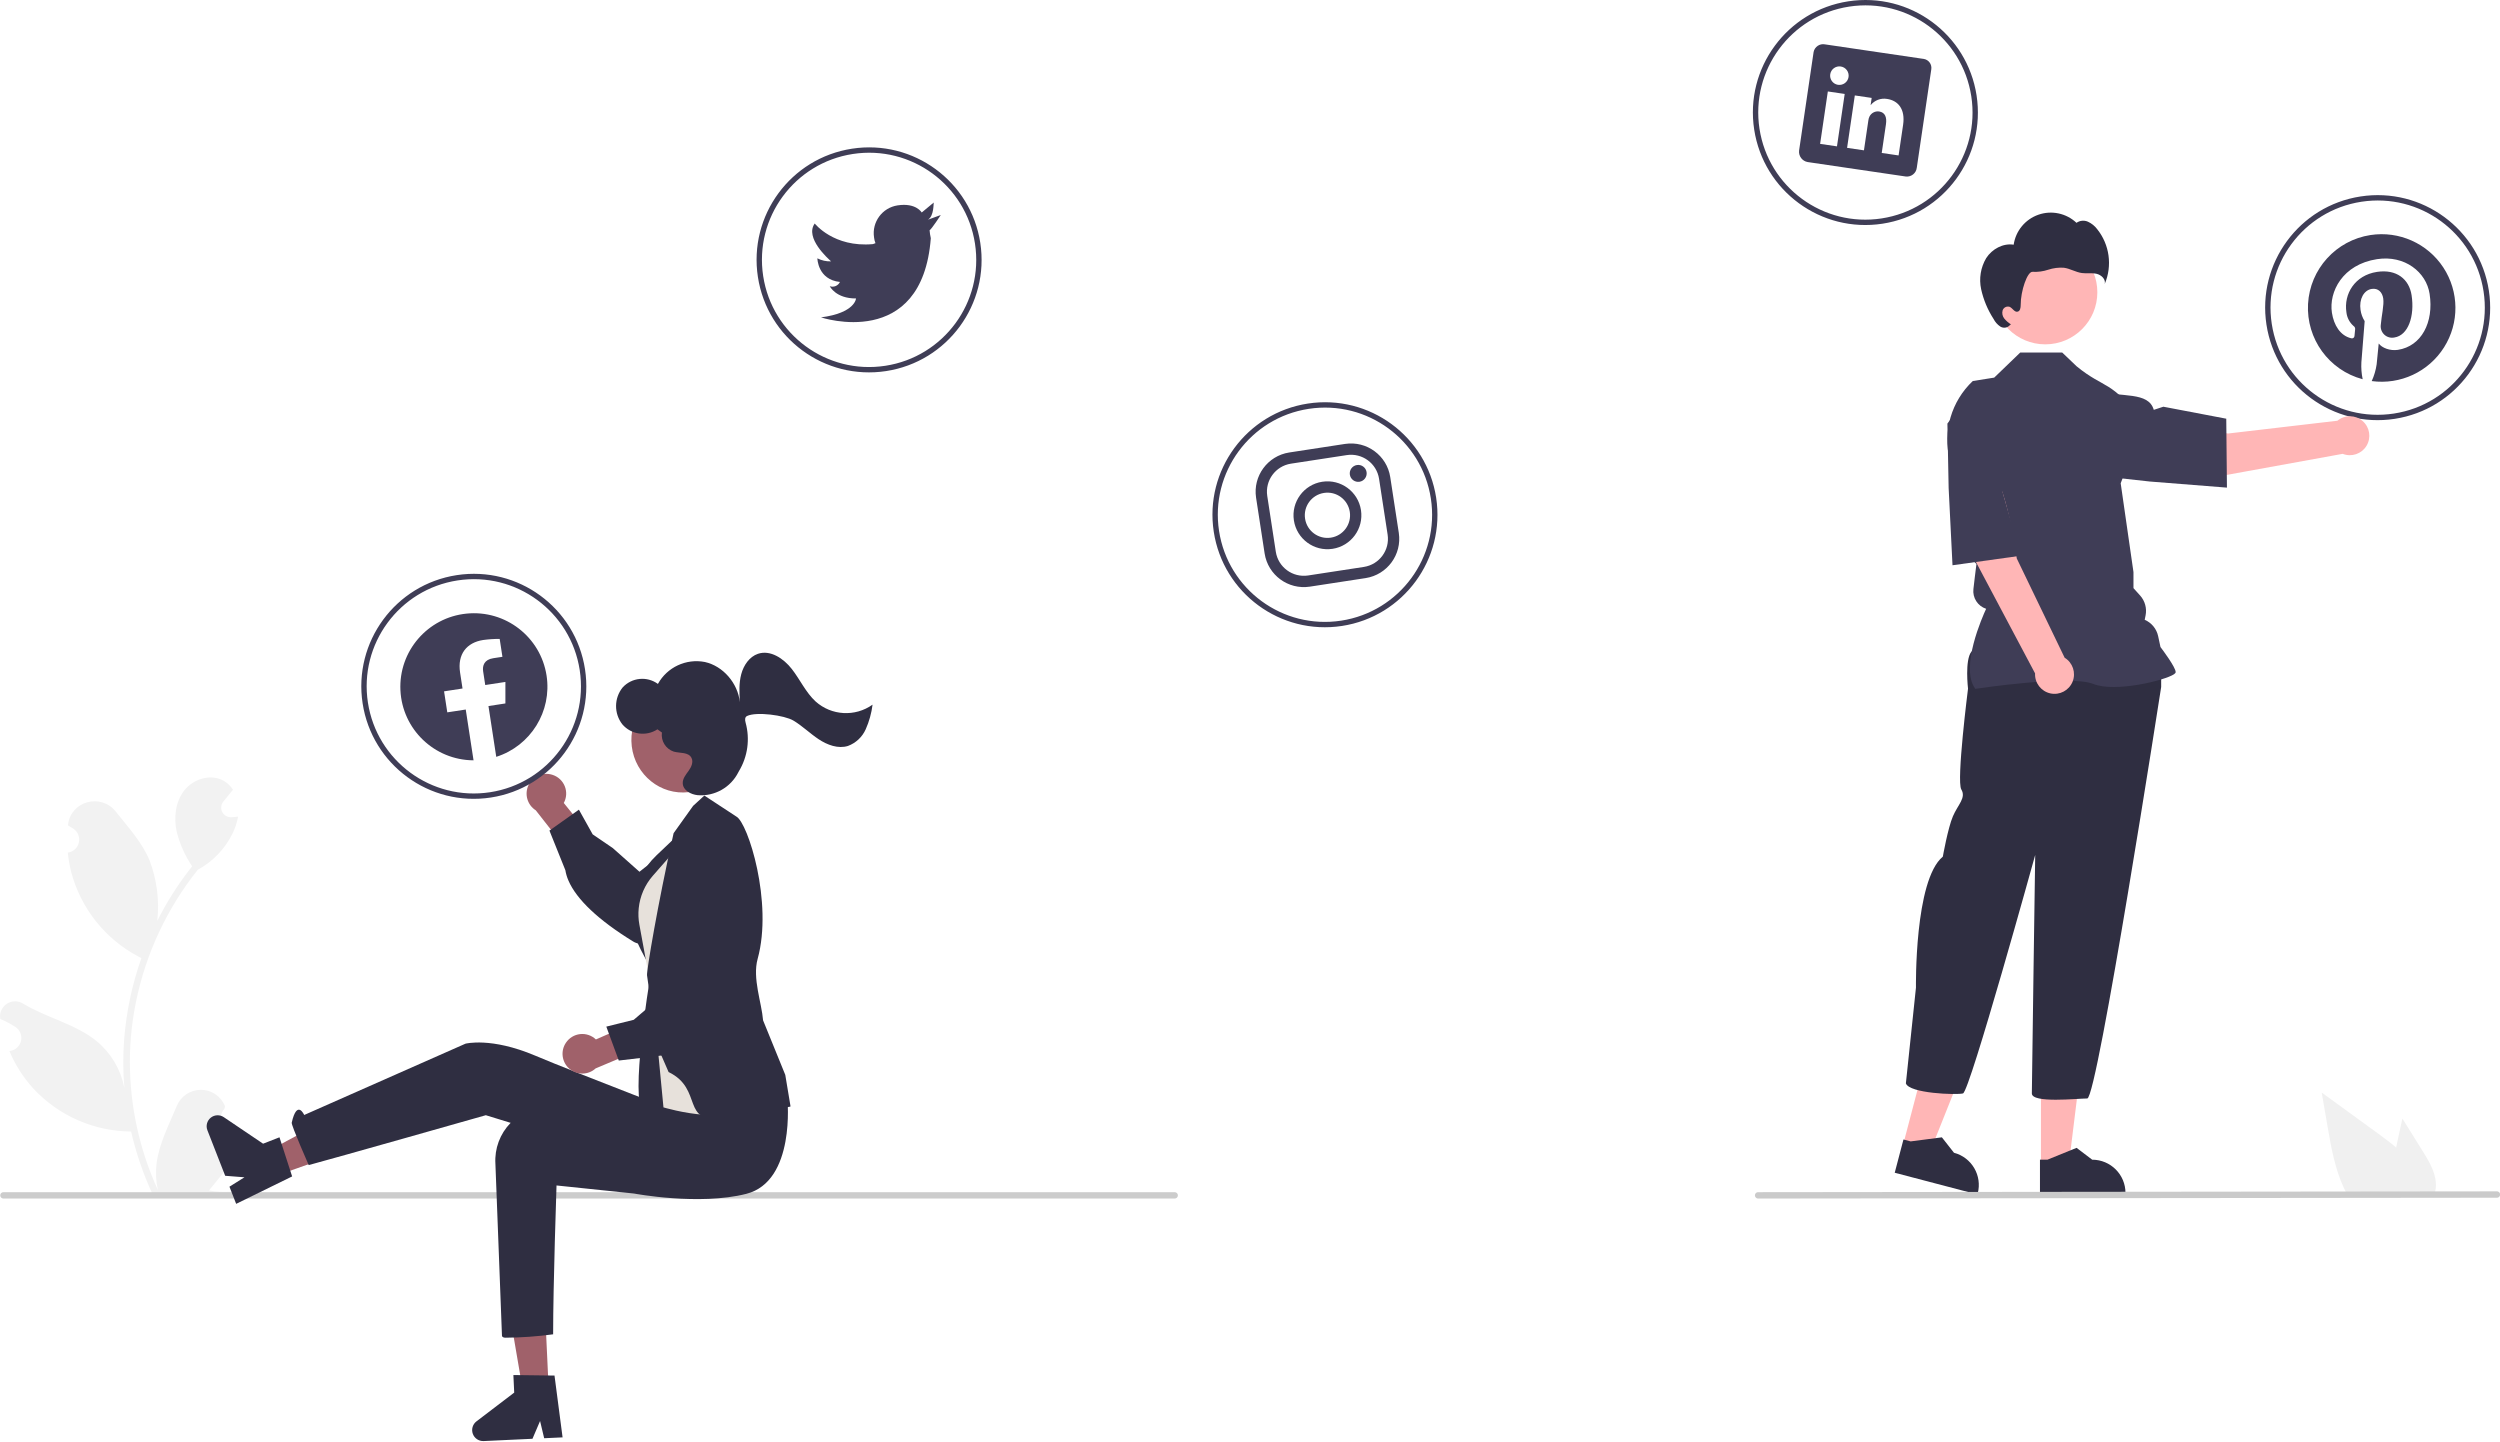
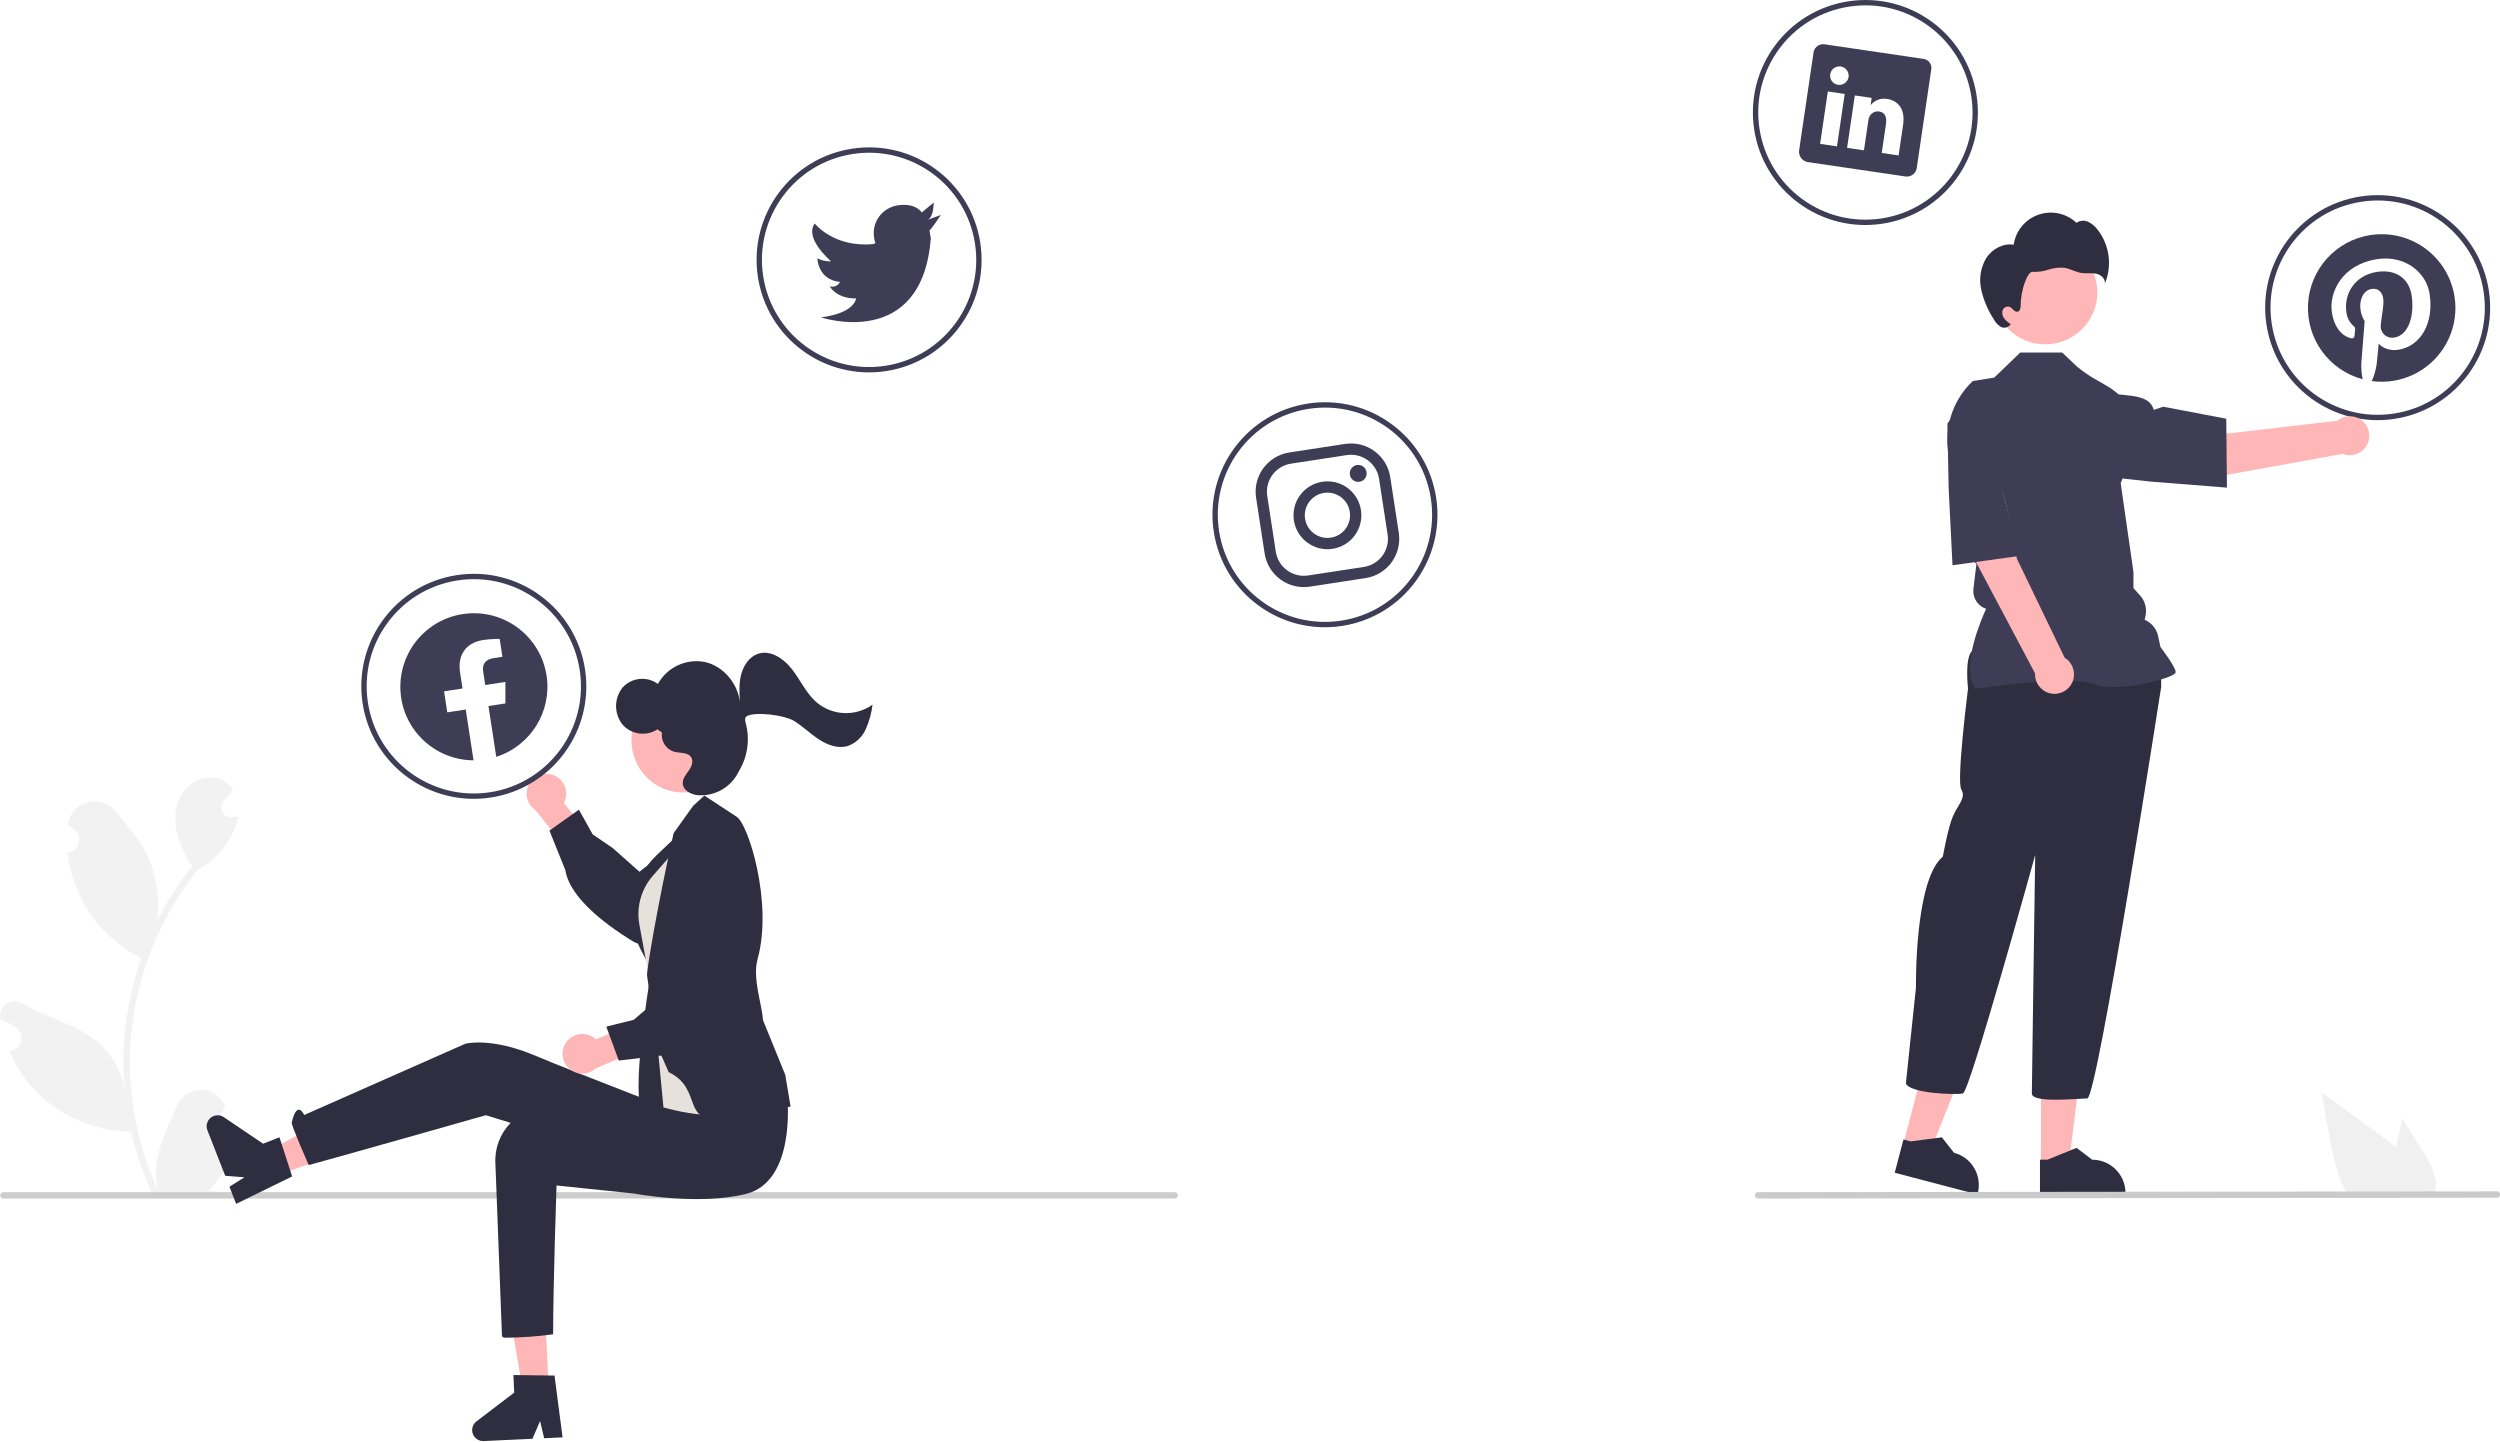
<svg xmlns="http://www.w3.org/2000/svg" data-name="Layer 1" width="933.351" height="538.011" viewBox="0 0 933.351 538.011">
  <path d="M219.715,601.266a3.613,3.613,0,0,1-2.619-6.263c.091-.362.156-.622.248-.984q-.049-.118-.098-.236a9.703,9.703,0,0,0-17.898.067c-2.927,7.051-6.654,14.113-7.572,21.568a28.705,28.705,0,0,0,.504,9.872,115.086,115.086,0,0,1-10.469-47.799,111.08,111.08,0,0,1,.689-12.392q.571-5.06,1.584-10.047a116.419,116.419,0,0,1,23.087-49.342,30.982,30.982,0,0,0,12.886-13.369,23.634,23.634,0,0,0,2.149-6.458c-.627.082-1.265.134-1.892.175-.195.01-.401.021-.597.031l-.074.003a3.58,3.58,0,0,1-2.94-5.832q.406-.5.813-.999c.411-.514.833-1.018,1.244-1.532a1.784,1.784,0,0,0,.134-.154c.473-.586.946-1.162,1.419-1.748a10.352,10.352,0,0,0-3.394-3.28c-4.741-2.777-11.281-.854-14.706,3.435-3.435,4.288-4.083,10.304-2.89,15.662a41.485,41.485,0,0,0,5.738,12.793c-.257.329-.525.648-.782.977a117.172,117.172,0,0,0-12.23,19.375,48.709,48.709,0,0,0-2.908-22.624c-2.783-6.715-8.001-12.37-12.595-18.175-5.519-6.973-16.835-3.93-17.807,4.909q-.014.128-.028.257,1.024.577,2.004,1.226a4.901,4.901,0,0,1-1.976,8.919l-.1.015a48.767,48.767,0,0,0,1.285,7.291,50.21,50.21,0,0,0,25,31.468c.401.206.792.411,1.193.607a119.598,119.598,0,0,0-6.438,30.296,113.435,113.435,0,0,0,.082,18.315l-.031-.216a29.974,29.974,0,0,0-10.232-17.308c-7.874-6.469-18.999-8.851-27.494-14.05a5.625,5.625,0,0,0-8.616,5.473q.017.114.035.227a32.928,32.928,0,0,1,3.692,1.779q1.024.578,2.004,1.226a4.901,4.901,0,0,1-1.976,8.919l-.1.015c-.072.01-.134.021-.206.031a48.808,48.808,0,0,0,8.978,14.058,50.254,50.254,0,0,0,36.446,15.991h.01a119.563,119.563,0,0,0,8.032,23.447h28.692c.103-.319.195-.648.288-.967a32.599,32.599,0,0,1-7.939-.473c2.129-2.612,4.257-5.245,6.386-7.857a1.78,1.78,0,0,0,.134-.154c1.08-1.337,2.17-2.663,3.25-4l.001-.002a47.75,47.75,0,0,0-1.399-12.164Z" transform="translate(-133.3245 -180.9944)" fill="#f2f2f2" />
  <path d="M573.079,627.271a1.186,1.186,0,0,1-1.19,1.19h-437.29a1.19,1.19,0,0,1,0-2.38h437.29A1.187,1.187,0,0,1,573.079,627.271Z" transform="translate(-133.3245 -180.9944)" fill="#ccc" />
-   <path d="M339.691,470.303a7.34,7.34,0,0,1,4.118,10.475l10.527,13.06-6.376,8.333L333.352,483.519a7.38,7.38,0,0,1,6.339-13.216Z" transform="translate(-133.3245 -180.9944)" fill="#a0616a" />
+   <path d="M339.691,470.303a7.34,7.34,0,0,1,4.118,10.475l10.527,13.06-6.376,8.333L333.352,483.519a7.38,7.38,0,0,1,6.339-13.216Z" transform="translate(-133.3245 -180.9944)" fill="#FFB6B6" />
  <path d="M344.397,505.875l-5.945-14.79L349.45,483.275l5.141,9.213,7.507,5.12,9.971,8.855c2.703-2.22,23.442-18.84,30.076-11.774a7.838,7.838,0,0,1,2.322,6.129c-.414,5.379-6.118,9.894-6.334,10.06L385.542,522.701c-.47.801-5.418,9.036-11.074,10.469a6.039,6.039,0,0,1-4.806-.708c-12.871-7.903-21.1-15.681-24.123-22.739A16.264,16.264,0,0,1,344.397,505.875Z" transform="translate(-133.3245 -180.9944)" fill="#2f2e41" />
-   <polygon points="204.841 518.444 195.157 518.896 188.803 481.76 203.096 481.092 204.841 518.444" fill="#a0616a" />
+   <polygon points="204.841 518.444 195.157 518.896 188.803 481.76 203.096 481.092 204.841 518.444" fill="#FFB6B6" />
  <path d="M343.357,717.623l-6.872.321-1.53-6.43-2.838,6.634L313.893,719.001a4.101,4.101,0,0,1-2.677-7.359l14.084-10.732-.307-6.559,15.351.198Z" transform="translate(-133.3245 -180.9944)" fill="#2f2e41" />
-   <polygon points="103.735 438.707 100.207 429.678 133.358 411.773 150.104 422.299 103.735 438.707" fill="#a0616a" />
+   <polygon points="103.735 438.707 100.207 429.678 133.358 411.773 150.104 422.299 103.735 438.707" fill="#FFB6B6" />
  <path d="M221.493,630.44l-2.504-6.407,5.602-3.507-7.194-.565-6.64-16.994a4.101,4.101,0,0,1,6.115-4.892l14.675,9.908,6.116-2.39,4.725,14.607Z" transform="translate(-133.3245 -180.9944)" fill="#2f2e41" />
  <path d="M427.502,592.827s-4.022,25.676-23.033,27.577-36.536-6.664-36.536-6.664l-53.232-16.394S258.08,613.433,248.574,615.968c0,0-6.557-14.882-6.337-15.843,2.022-8.845,4.656-2.862,4.656-2.862l60.203-26.616s9.506-2.535,25.982,4.436,60.617,23.774,60.617,23.774Z" transform="translate(-133.3245 -180.9944)" fill="#2f2e41" />
  <path d="M427.283,591.253s3.171,30.758-15.349,35.457c-17.604,4.467-41.888-.115-41.888-.115L341.097,623.573s-1.267,37.196-1.267,55.574a139.582,139.582,0,0,1-17.744,1.267c-1.267,0-1.352-.664-1.352-.664l-2.454-64.287a20.062,20.062,0,0,1,20.757-21.283q2.05.078,4.301.29c17.809,1.708,39.918-1.923,39.918-1.923Z" transform="translate(-133.3245 -180.9944)" fill="#2f2e41" />
  <path d="M375.915,546.632s-7.518,45.465-2.437,49.095,12.049,3.644,12.049,3.644l1.62-25.103Z" transform="translate(-133.3245 -180.9944)" fill="#2f2e41" />
  <path d="M388.454,490.794l-10.052,9.552a29.628,29.628,0,0,0-5.83,35.237l4.805,9.163Z" transform="translate(-133.3245 -180.9944)" fill="#2f2e41" />
  <path d="M390.702,492.4l-13.621,15.515a21.771,21.771,0,0,0-5.299,12.166v0a21.771,21.771,0,0,0,.248,6.137l5.133,27.905,3.858,40.299s29.787,9.025,32.836-4.911S390.702,492.4,390.702,492.4Z" transform="translate(-133.3245 -180.9944)" fill="#e7e1db" />
  <path d="M382.936,581.235l-4.355-10.017L374.885,545.105c-.201-1.52,3.935-26.381,9.923-53.055l7.278-10.188,4.197-3.848,11.958,7.839c4.313,2.281,13.745,32.064,7.94,53.139-1.997,7.25,1.494,16.276,2.032,22.937l8.288,20.364,1.963,11.777-.299.114c-.299.114-5.095.762-24.676,4.025C387.263,600.913,396.147,587.61,382.936,581.235Z" transform="translate(-133.3245 -180.9944)" fill="#2f2e41" />
-   <path d="M344.608,570.292a7.34,7.34,0,0,1,11.189-1.228l15.363-6.735,6.37,8.338L355.7,579.874a7.38,7.38,0,0,1-11.092-9.581Z" transform="translate(-133.3245 -180.9944)" fill="#a0616a" />
+   <path d="M344.608,570.292a7.34,7.34,0,0,1,11.189-1.228l15.363-6.735,6.37,8.338L355.7,579.874a7.38,7.38,0,0,1-11.092-9.581Z" transform="translate(-133.3245 -180.9944)" fill="#FFB6B6" />
  <path d="M380.17,575.075l-15.831,1.861-4.654-12.661,10.239-2.546,6.909-5.902,11.159-7.302c-1.434-3.19-12.036-27.561-3.479-32.111a7.838,7.838,0,0,1,6.523-.634c5.082,1.809,7.944,8.498,8.048,8.75l8.109,15.25c.65.663,7.3,7.597,7.2,13.431a6.039,6.039,0,0,1-1.943,4.452c-11.001,10.35-20.663,16.252-28.267,17.319A16.263,16.263,0,0,1,380.17,575.075Z" transform="translate(-133.3245 -180.9944)" fill="#2f2e41" />
-   <ellipse cx="388.135" cy="457.362" rx="19.082" ry="19.507" transform="translate(-184.9776 -131.5727) rotate(-6.83227)" fill="#a0616a" />
+   <ellipse cx="388.135" cy="457.362" rx="19.082" ry="19.507" transform="translate(-184.9776 -131.5727) rotate(-6.83227)" fill="#FFB6B6" />
  <path d="M437.827,442.888c-3.67-3.37-5.799-8.169-8.884-12.125s-8.023-7.236-12.637-5.677c-3.181,1.075-5.357,4.256-6.249,7.619-.892,3.363-.707,6.931-.515,10.426-.775-7.136-6.298-13.482-13.038-14.981a16.44,16.44,0,0,0-17.553,8.177,9.946,9.946,0,0,0-13.149,1.296,11.08,11.08,0,0,0-.14,13.788,10.014,10.014,0,0,0,13.117,1.866l1.667,1.202a6.558,6.558,0,0,0,4.456,7.137c2.343.635,5.48.107,6.597,2.352.781,1.569-.102,3.449-1.113,4.847-1.011,1.398-2.235,2.864-2.165,4.623.104,2.654,3.042,4.171,5.578,4.429a15.626,15.626,0,0,0,15.196-8.593q.081-.164.179-.33a23.163,23.163,0,0,0,2.519-18.139c-.339-1.192-.252-2.118.551-2.506,3.471-1.677,13.926-.283,17.278,1.708,3.352,1.991,6.184,4.818,9.442,6.974,3.258,2.157,7.257,3.642,10.929,2.508a11.71,11.71,0,0,0,6.642-6.236,32.518,32.518,0,0,0,2.549-9.183A17.053,17.053,0,0,1,437.827,442.888Z" transform="translate(-133.3245 -180.9944)" fill="#2f2e41" />
  <path d="M440.712,569.846l-.01-.013.01.026Z" transform="translate(-133.3245 -180.9944)" fill="#2f2e41" />
  <path d="M316.586,478.742a42,42,0,1,1,35.148-47.881A42,42,0,0,1,316.586,478.742ZM304.156,397.69a40,40,0,1,0,45.601,33.474A40,40,0,0,0,304.156,397.69Z" transform="translate(-133.3245 -180.9944)" fill="#3f3d56" />
  <path d="M464.158,319.533a42,42,0,1,1,35.148-47.881A42,42,0,0,1,464.158,319.533Zm-12.43-81.052a40,40,0,1,0,45.601,33.474A40,40,0,0,0,451.728,238.481Z" transform="translate(-133.3245 -180.9944)" fill="#3f3d56" />
  <path d="M634.353,414.685a42,42,0,1,1,35.148-47.881A42,42,0,0,1,634.353,414.685Zm-12.43-81.052a40,40,0,1,0,45.601,33.474A40,40,0,0,0,621.924,333.632Z" transform="translate(-133.3245 -180.9944)" fill="#3f3d56" />
  <path d="M836.116,264.515a42,42,0,1,1,35.148-47.881A42,42,0,0,1,836.116,264.515Zm-12.43-81.052A40,40,0,1,0,869.288,216.937,40,40,0,0,0,823.686,183.463Z" transform="translate(-133.3245 -180.9944)" fill="#3f3d56" />
  <path d="M1027.369,337.366A42,42,0,1,1,1062.517,289.485,42,42,0,0,1,1027.369,337.366Zm-12.43-81.052a40,40,0,1,0,45.601,33.474A40,40,0,0,0,1014.939,256.314Z" transform="translate(-133.3245 -180.9944)" fill="#3f3d56" />
  <path d="M479.771,263.011l4.791-1.746s-3.439,5.282-4.184,5.7h0a20.124,20.124,0,0,0,.455,2.965c-3.244,42.179-40.994,29.555-40.994,29.555,12.796-1.659,13.08-7.064,13.08-7.064-7.58.05-9.806-4.566-9.806-4.566a3.09,3.09,0,0,0,3.802-1.595c-8.325-.848-8.435-8.823-8.435-8.823a10.4,10.4,0,0,0,5.131,1.135c-1.056-.951-9.948-8.794-6.114-14.137,0,0,7.051,9.036,21.718,7.697l.958-.349a7.85,7.85,0,0,1-.531-2.144,10.5,10.5,0,0,1,8.787-11.97h0c6.919-1.061,9.008,2.665,9.008,2.665l4.487-3.723C481.826,256.626,482.09,261.644,479.771,263.011Z" transform="translate(-133.3245 -180.9944)" fill="#3f3d56" />
  <path d="M636.145,350.899a10.59,10.59,0,0,1,12.037,8.836l3.201,20.871a10.59,10.59,0,0,1-8.836,12.037l-20.871,3.201a10.59,10.59,0,0,1-12.037-8.836l-3.201-20.871a10.59,10.59,0,0,1,8.836-12.037l20.871-3.201m-.64-4.174-20.871,3.201a14.824,14.824,0,0,0-12.37,16.851l3.201,20.871a14.824,14.824,0,0,0,16.851,12.37l20.871-3.201a14.824,14.824,0,0,0,12.37-16.851l-3.201-20.871A14.824,14.824,0,0,0,635.505,346.725Z" transform="translate(-133.3245 -180.9944)" fill="#3f3d56" />
  <path d="M640.876,360.855a3.16,3.16,0,1,1,.013-.002Z" transform="translate(-133.3245 -180.9944)" fill="#3f3d56" />
  <path d="M627.63,365.022a8.447,8.447,0,1,1-7.069,9.629,8.447,8.447,0,0,1,7.069-9.629h0m-.64-4.174a12.669,12.669,0,1,0,14.443,10.602v0a12.669,12.669,0,0,0-14.443-10.602Z" transform="translate(-133.3245 -180.9944)" fill="#3f3d56" />
  <path d="M1018.333,268.742a27.544,27.544,0,0,0-2.927,53.837,24.391,24.391,0,0,1-.484-6.319c.183-2.292,1.224-15.376,1.224-15.376a10.515,10.515,0,0,1-1.535-4.168c-.619-4.035,1.252-7.407,4.169-7.854,2.479-.38,3.955,1.297,4.297,3.521.382,2.491-.64,6.454-.925,10.031a4.258,4.258,0,0,0,5.106,4.578c5.153-.79,7.613-7.947,6.409-15.798-.915-5.967-5.622-9.811-12.926-8.69-8.252,1.265-12.46,8.217-11.405,15.096a7.939,7.939,0,0,0,2.617,5.059,1.346,1.346,0,0,1,.622,1.46c-.057.519-.164,1.767-.224,2.273a.946.946,0,0,1-1.257.889c-4.043-.972-6.454-4.857-7.174-9.548-1.185-7.729,3.919-18.003,16.85-19.986,10.391-1.594,18.387,4.88,19.625,12.95,1.638,10.683-3.082,19.567-11.832,20.909-2.941.451-5.944-.718-7.168-2.371,0,0-.618,6.513-.772,7.781a22.892,22.892,0,0,1-1.84,6.253,27.546,27.546,0,1,0-.451-54.526Z" transform="translate(-133.3245 -180.9944)" fill="#3f3d56" />
  <path d="M851.339,202.963l-36.667-5.403a3.622,3.622,0,0,0-4.255,2.853l-.003.016-5.415,36.749a3.907,3.907,0,0,0,3.199,4.318l36.656,5.401a3.709,3.709,0,0,0,4.079-3.246l5.415-36.749a3.405,3.405,0,0,0-2.806-3.912Q851.441,202.973,851.339,202.963Zm-32.199,32.673-6.294-.927,2.884-19.57,6.294.927Zm.393-22.977-.045-.007a3.459,3.459,0,1,1,.045.007Zm22.61,26.366-6.294-.927,1.577-10.7c.378-2.564-.28-4.45-2.557-4.786a3.479,3.479,0,0,0-3.57,1.848,4.285,4.285,0,0,0-.445,1.514L829.211,237.12l-6.294-.927,2.884-19.57,6.294.927-.401,2.723a6.442,6.442,0,0,1,6.145-2.345c4.132.609,6.856,3.793,5.991,9.664Z" transform="translate(-133.3245 -180.9944)" fill="#3f3d56" />
  <path d="M337.383,433.229a27.456,27.456,0,1,0-27.268,31.623l-2.908-18.963-6.893,1.057-1.203-7.847,6.893-1.057-.917-5.98c-1.043-6.801,2.433-11.181,8.632-12.132a42.193,42.193,0,0,1,6.157-.401l1.024,6.679-3.424.525c-3.369.517-4.103,2.769-3.773,4.919l.781,5.091,7.526-1.154.002,8.032-6.324.97,2.908,18.965a27.464,27.464,0,0,0,18.788-30.325Z" transform="translate(-133.3245 -180.9944)" fill="#3f3d56" fill-rule="evenodd" />
  <polygon points="710.484 427.449 720.526 430.086 735.477 392.605 720.655 388.713 710.484 427.449" fill="#ffb6b6" />
  <path d="M840.703,618.827l30.882,8.11.103-.391a12.428,12.428,0,0,0-8.863-15.177l-.001-0-4.517-5.761-11.649,1.516-2.696-.708Z" transform="translate(-133.3245 -180.9944)" fill="#2f2e41" />
  <polygon points="761.966 434.962 772.348 434.962 777.288 394.912 761.964 394.913 761.966 434.962" fill="#ffb6b6" />
  <path d="M894.925,626.788l31.929-.001v-.404a12.428,12.428,0,0,0-12.428-12.428h-.001L908.593,609.531l-10.882,4.425-2.787 0Z" transform="translate(-133.3245 -180.9944)" fill="#2f2e41" />
  <path d="M869.321,424.305c-2.508,3.135-1.254,13.795-1.254,13.795s-4.389,34.487-2.508,37.623-1.254,5.643-3.135,10.033-3.762,15.049-3.762,15.049c-10.66,8.779-10.033,48.909-10.033,48.909l-3.762,35.741c1.254,3.762,18.811,4.389,21.319,3.762s26.963-89.04,26.963-89.04-1.254,85.278-1.254,89.04,16.93,1.881,20.692,1.881,27.59-153.626,27.59-153.626v-8.779l-3.135-4.389S871.829,421.17,869.321,424.305Z" transform="translate(-133.3245 -180.9944)" fill="#2f2e41" />
  <circle cx="763.586" cy="109.123" r="19.438" fill="#ffb6b6" />
  <path d="M870.795,438.173l-.106-.149c-5.662-7.928,2.854-26.977,4.138-29.739h0a6.933,6.933,0,0,1-4.745-7.404l.554-4.707.577-4.617-4.135-4.135-.012-.103-2.38-20.821-3.46-13.829a30.361,30.361,0,0,1,8.617-29.423l7.997-1.27,9.719-9.364h15.673l5.374,5.134c10.565,8.661,13.074,4.898,24.987,21.201L925.065,361.422l4.768,33.147.003,5.999,2.483,2.76a8.588,8.588,0,0,1,2.037,7.429l-.327,1.633h0a8.588,8.588,0,0,1,5.015,6.094l.872,4.07c.746.985,5.672,7.552,5.672,9.348,0,.27-.199.53-.626.819-3.357,2.273-21.91,6.907-30.121,3.621-8.747-3.497-43.516,1.749-43.866,1.803Z" transform="translate(-133.3245 -180.9944)" fill="#3f3d56" />
  <path d="M860.92,359.321l16.163-3.164c5.977,8.926,9.186,33.335,9.186,33.335l17.869,37.059a7.271,7.271,0,1,1-11.037,5.846l-23.306-43.908Z" transform="translate(-133.3245 -180.9944)" fill="#ffb6b6" />
  <path d="M860.829,363.156l-.46-24.022,7.606-10.175a13.371,13.371,0,0,1,13.162-5.094h0a13.339,13.339,0,0,1,10.67,14.759c-1.291,10.172-4.222,22.901-10.853,25.781l-.067.029,6.872,24.035-25.486,3.56Z" transform="translate(-133.3245 -180.9944)" fill="#3f3d56" />
  <path d="M965.113,342.847s-24.117-4.943-34.507-2.211l-2.291,16.309,29.418,2.611,50.211-9.127a7.272,7.272,0,1,0-1.967-12.36Z" transform="translate(-133.3245 -180.9944)" fill="#ffb6b6" />
  <path d="M935.911,360.764l-23.882-2.633-9.113-8.851a13.371,13.371,0,0,1-3.359-13.708h0a13.339,13.339,0,0,1,16.009-8.684c9.921,2.588,19.849.174,21.853,7.12l3.576-1.17,23.483,4.474.253,25.733Z" transform="translate(-133.3245 -180.9944)" fill="#3f3d56" />
  <path d="M874.862,277.345c2.183-3.377,6.279-5.627,10.249-4.995a13.997,13.997,0,0,1,23.452-8.164,4.352,4.352,0,0,1,4.256-.426,8.974,8.974,0,0,1,3.458,2.776,20.141,20.141,0,0,1,2.818,20.49c.485-1.764-1.283-3.424-3.069-3.82-1.786-.396-3.66-.021-5.471-.279-2.322-.33-4.409-1.677-6.734-1.98a15.331,15.331,0,0,0-5.825.749,15.795,15.795,0,0,1-5.823.782c-1.957-.232-4.478,7.185-4.444,12.409.006.99-.197,2.261-1.165,2.471-1.191.259-1.882-1.386-3.016-1.834a2.098,2.098,0,0,0-2.573,1.368,3.421,3.421,0,0,0,.653,3.063,10.108,10.108,0,0,0,2.451,2.126l-.467.388a2.779,2.779,0,0,1-3.508.436,7.572,7.572,0,0,1-2.519-2.868,33.75,33.75,0,0,1-4.62-11.071A16.125,16.125,0,0,1,874.862,277.345Z" transform="translate(-133.3245 -180.9944)" fill="#2f2e41" />
  <path d="M1037.943,610.976l-7.71-12.39-1.54,7.08c-.27,1.24-.54,2.5-.79,3.75-2.19-1.87-4.52-3.6-6.8-5.26q-10.5-7.62-20.99-15.26l2.19,12.7c1.35,7.82,2.76,15.8,6.1,22.95.37.81.77,1.61,1.2,2.39h32.54a10.488,10.488,0,0,0,.54-2.24.775.775,0,0,0,.01-.15C1043.204,619.696,1040.524,615.126,1037.943,610.976Z" transform="translate(-133.3245 -180.9944)" fill="#f0f0f0" />
  <path d="M1065.485,628.154l-275.75.307a1.191,1.191,0,1,1,0-2.381l275.75-.307a1.191,1.191,0,1,1,0,2.381Z" transform="translate(-133.3245 -180.9944)" fill="#cacaca" />
</svg>
